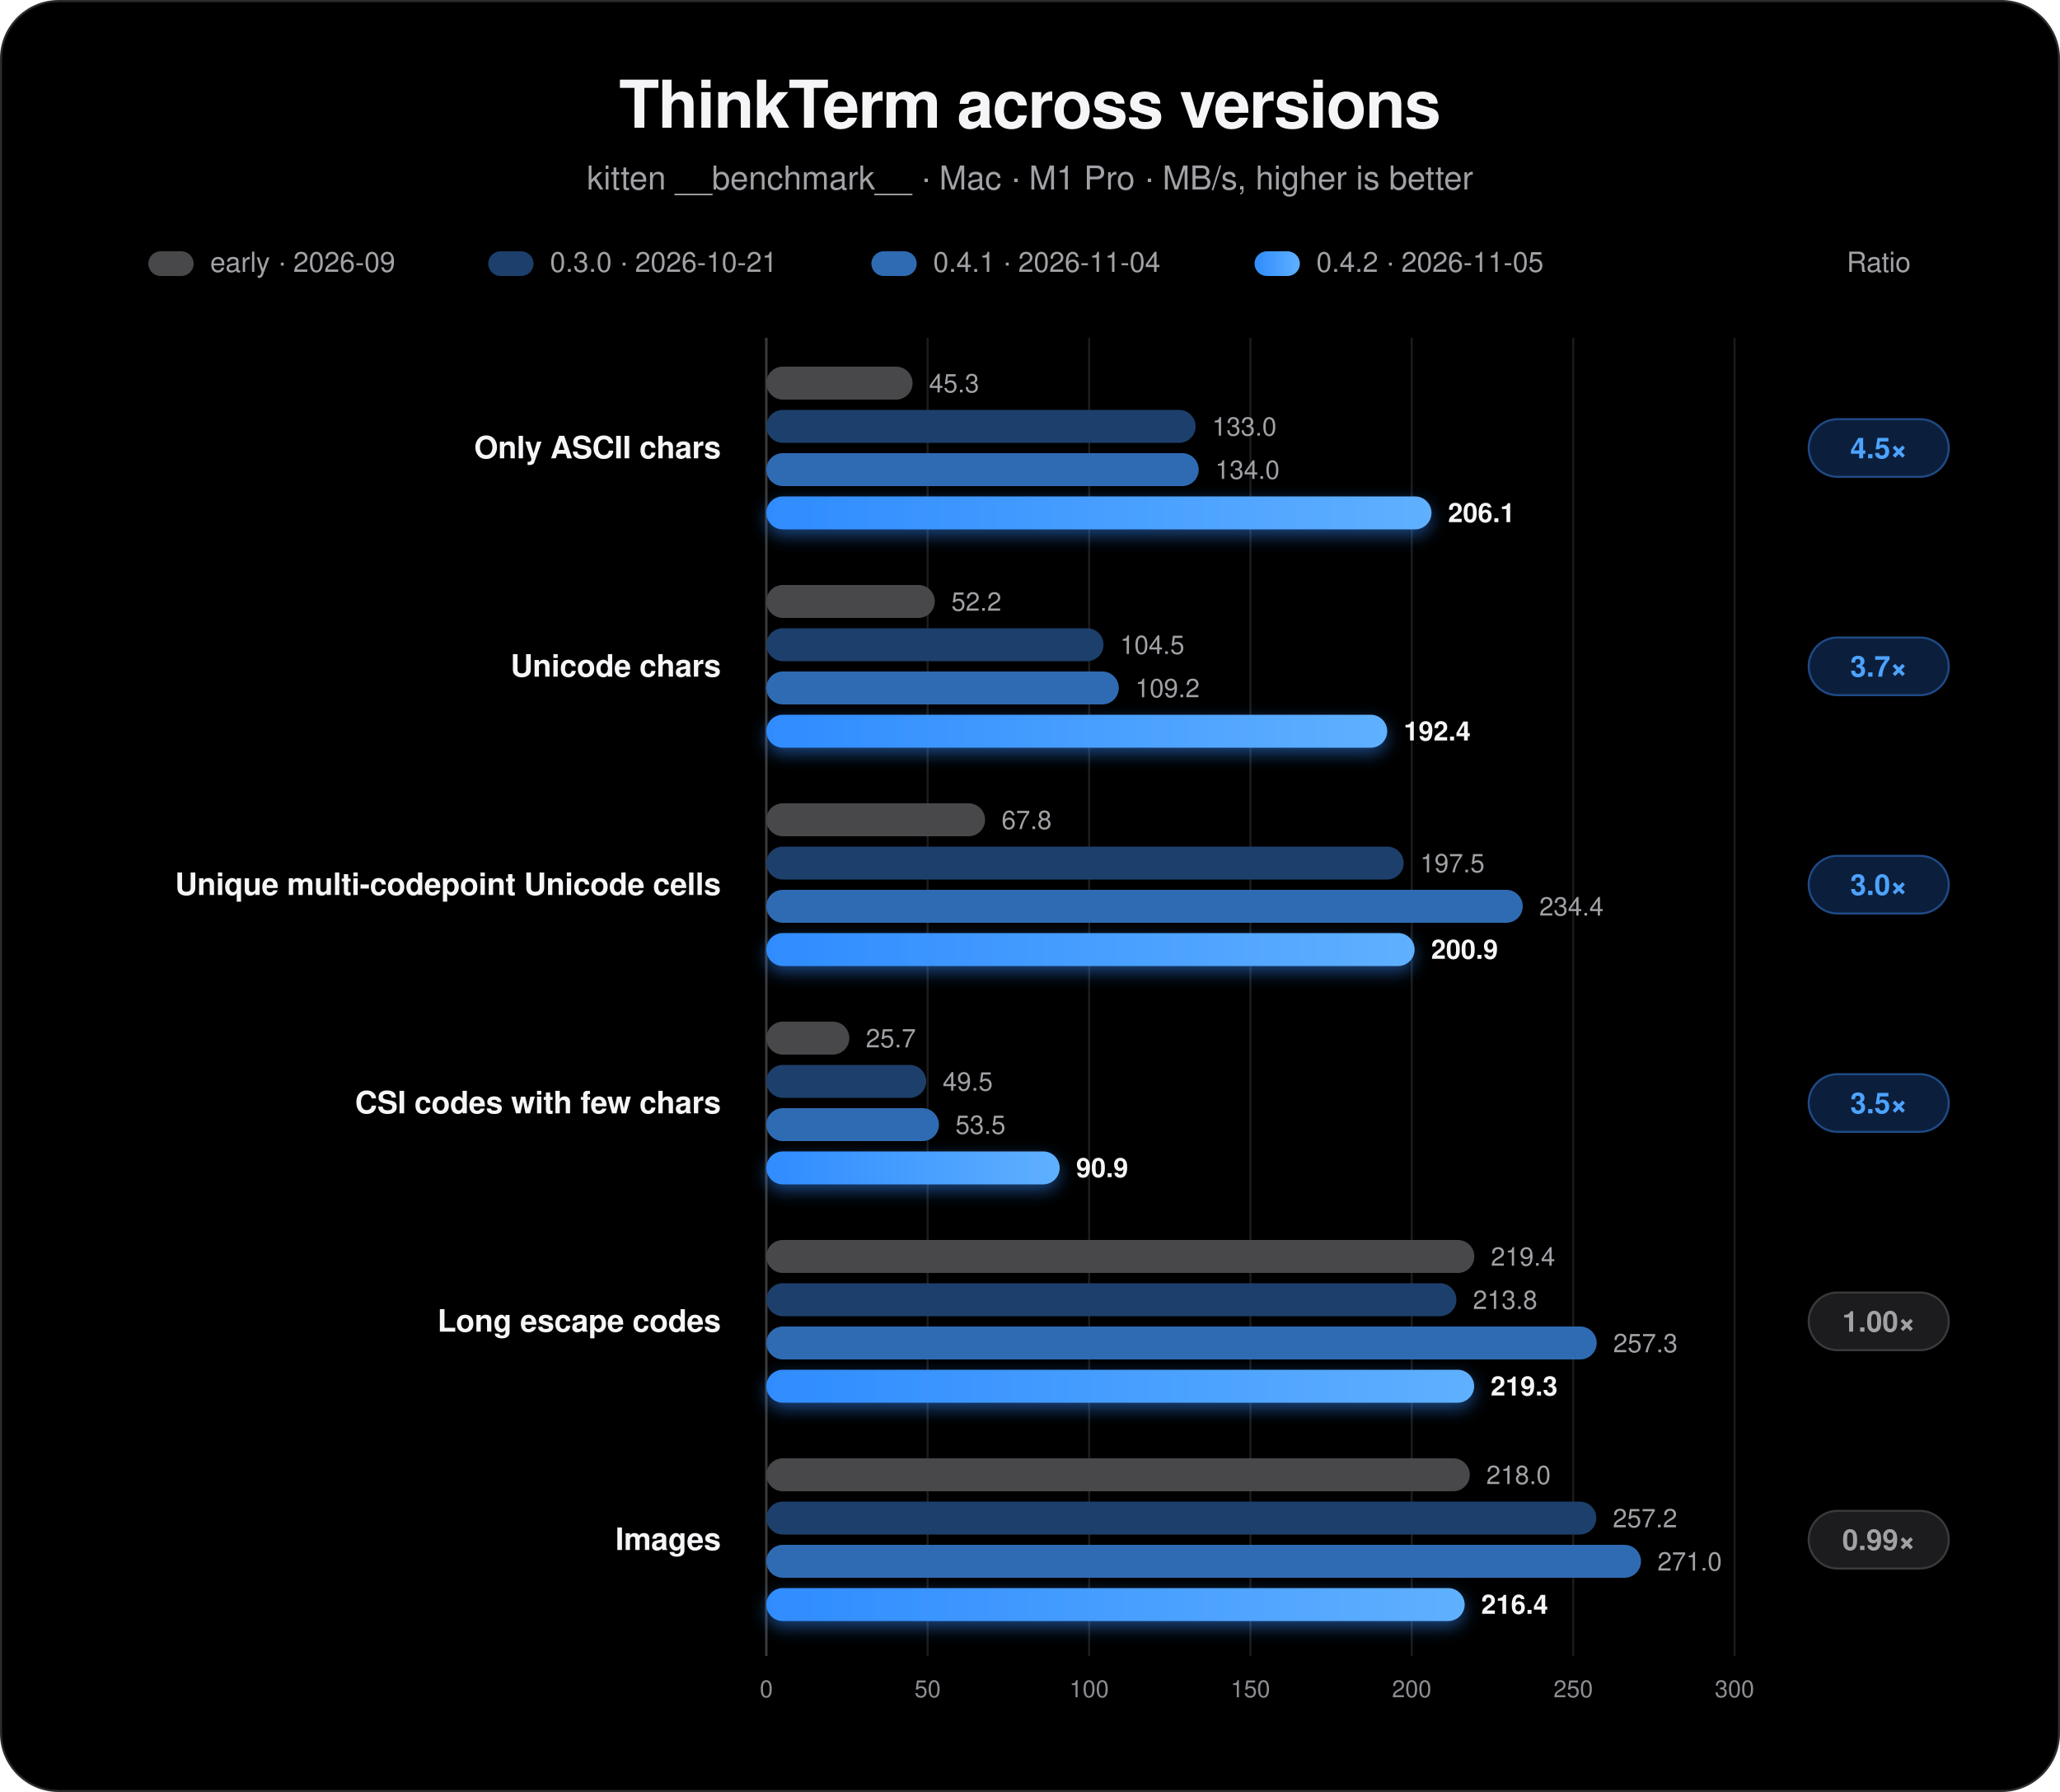
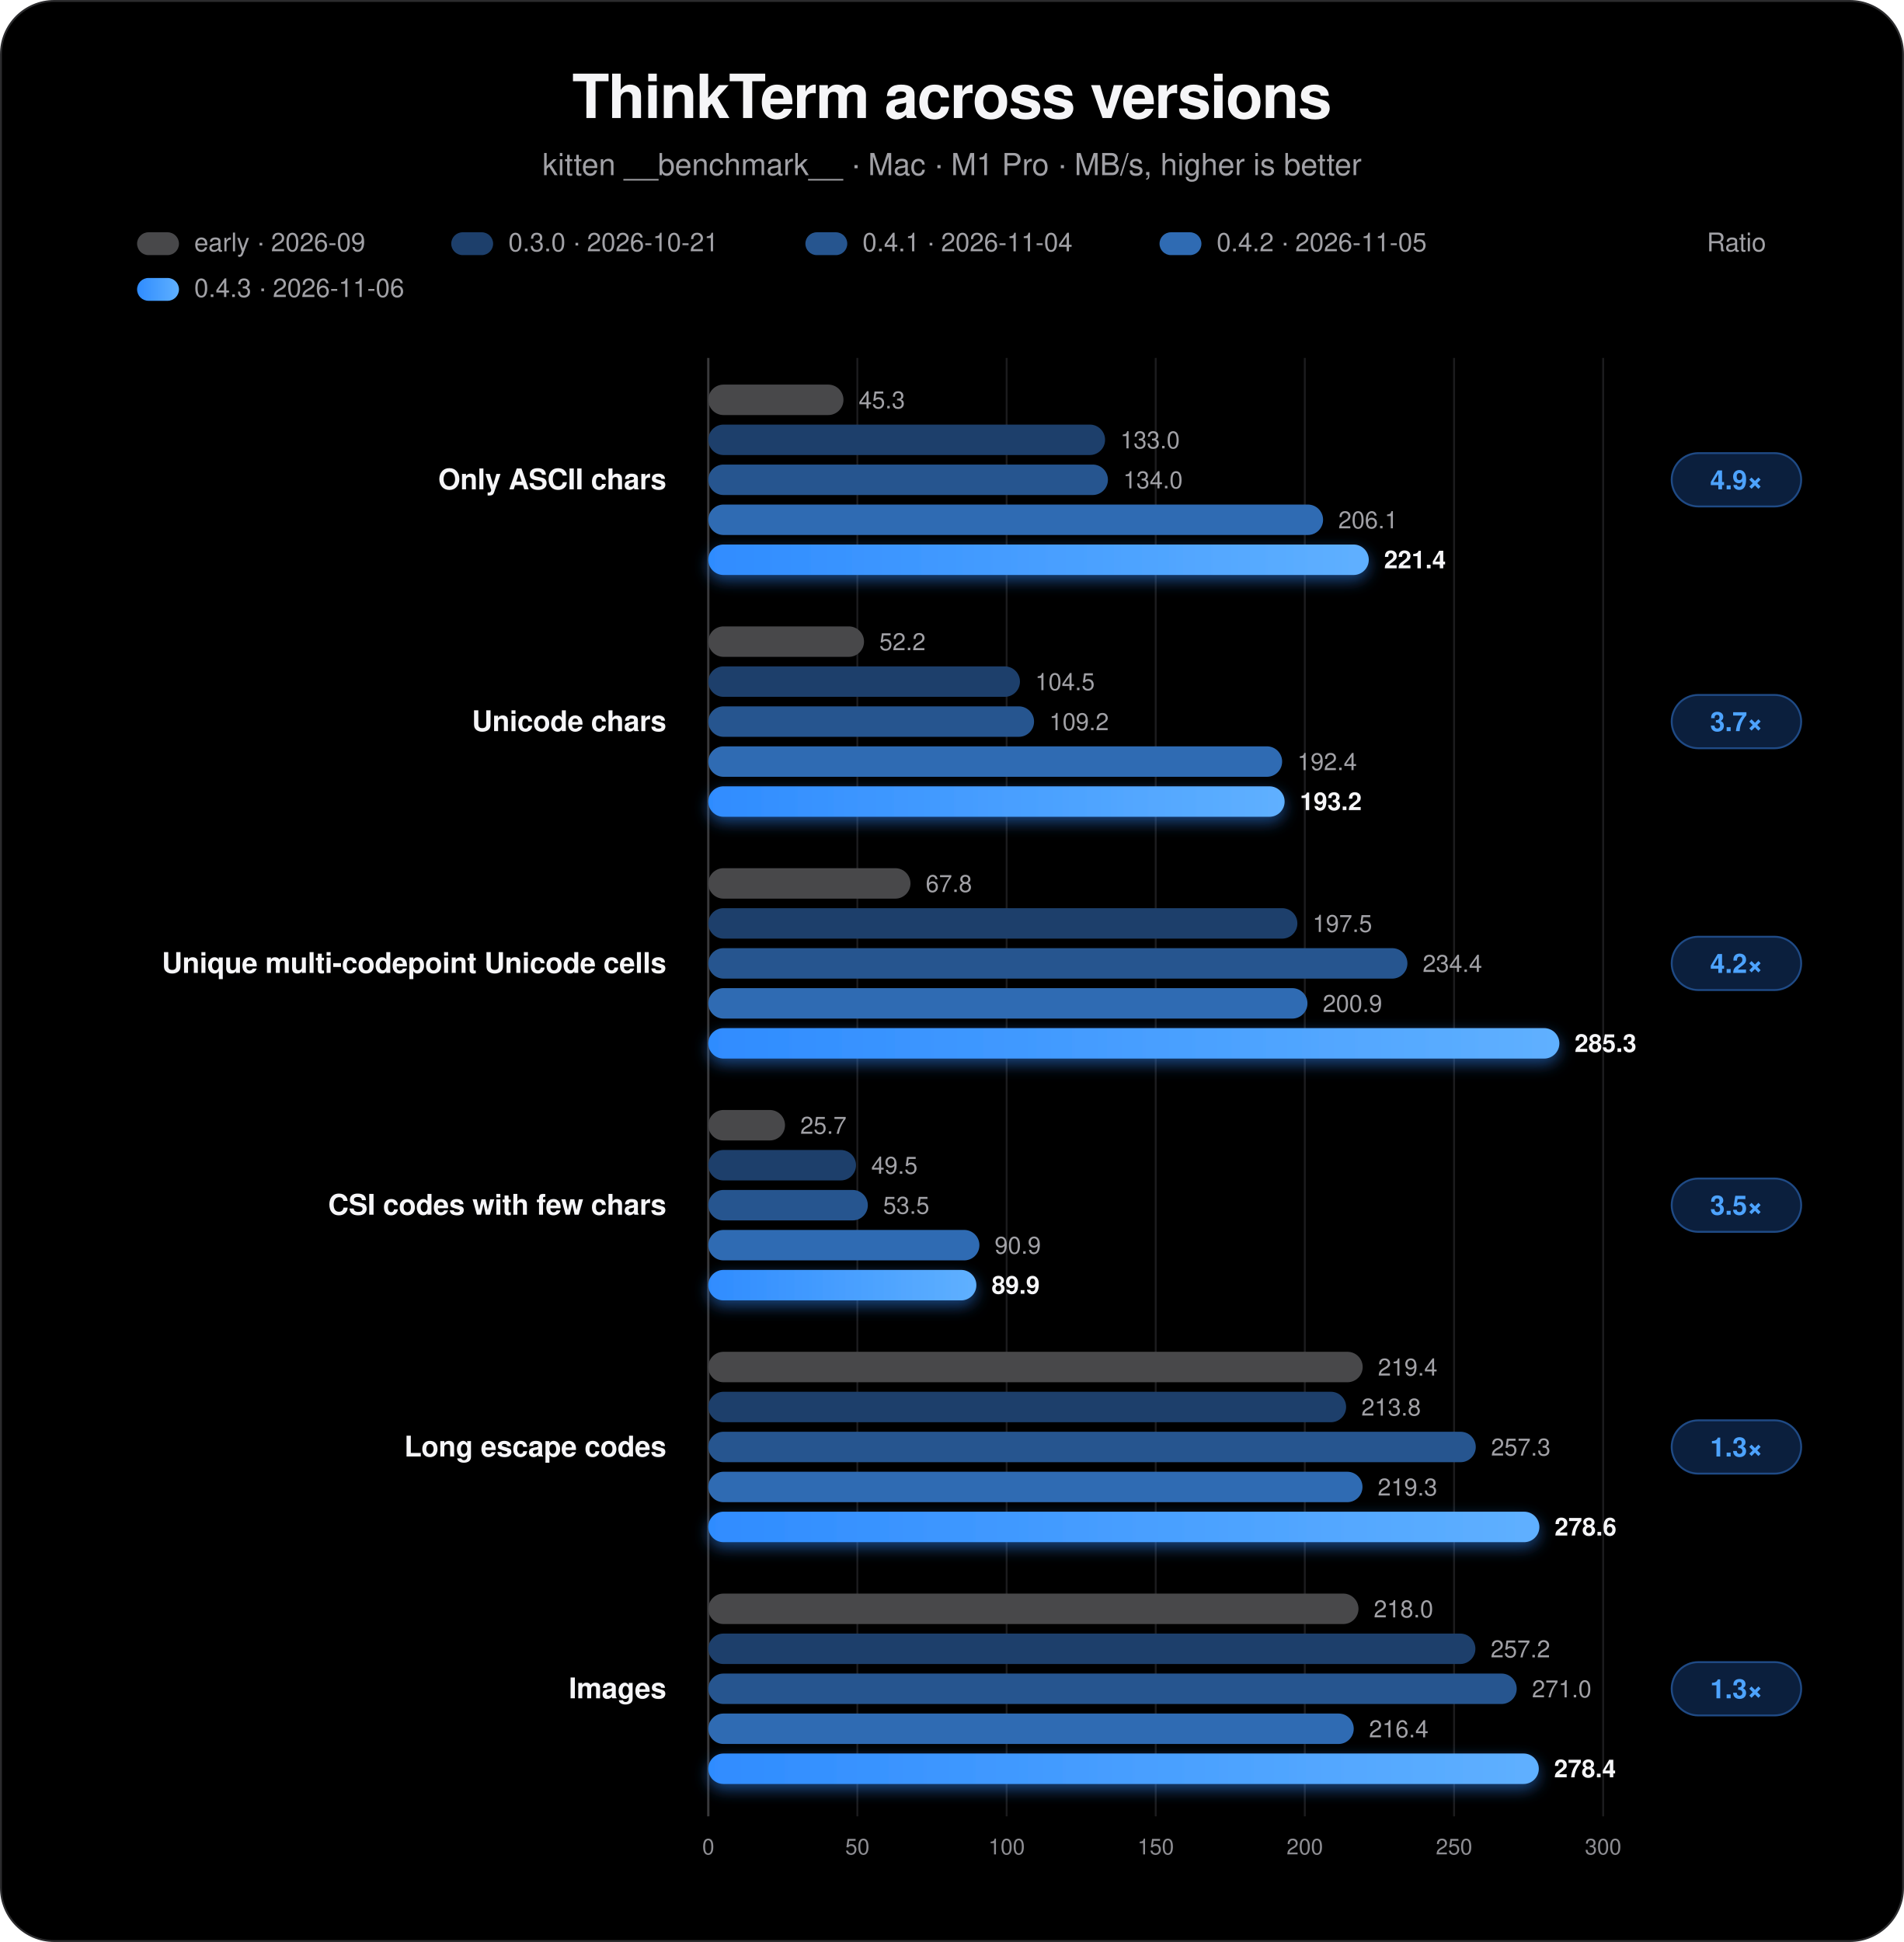
- <svg xmlns="http://www.w3.org/2000/svg" viewBox="0 0 1000 870" width="1000" height="870" role="img" aria-labelledby="t d">
+ <svg xmlns="http://www.w3.org/2000/svg" viewBox="0 0 1000 1020" width="1000" height="1020" role="img" aria-labelledby="t d">
  <defs>
    <linearGradient id="ours" x1="0" y1="0" x2="1" y2="0">
      <stop offset="0" stop-color="#2f8cff" />
      <stop offset="1" stop-color="#5fb0ff" />
    </linearGradient>
    <filter id="glow" x="-10%" y="-80%" width="120%" height="300%">
      <feDropShadow dx="0" dy="3" stdDeviation="4" flood-color="#2f8cff" flood-opacity="0.5" />
    </filter>
  </defs>
  <style>
text { font-family: -apple-system, BlinkMacSystemFont, 'SF Pro Display', 'SF Pro Text', 'Segoe UI', 'Helvetica Neue', Helvetica, Arial, sans-serif; fill: #f5f5f7; }
.headline { font-size: 32px; font-weight: 700; letter-spacing: -0.6px; }
.subhead { font-size: 16px; fill: #a1a1a6; }
.label { font-size: 15px; font-weight: 600; letter-spacing: -0.1px; }
.legend { font-size: 13.5px; font-weight: 500; fill: #a1a1a6; }
.val-ours { font-size: 13px; font-weight: 700; }
.val-theirs { font-size: 12.5px; font-weight: 500; fill: #a1a1a6; }
.tick { font-size: 11.5px; fill: #8e8e93; }
.caption { font-size: 13px; font-weight: 500; fill: #8e8e93; }
.grid { stroke: #1c1c1e; stroke-width: 1; }
.axis { stroke: #3a3a3c; stroke-width: 1.2; }
.ours { fill: url(#ours); }
.ours-bar { fill: url(#ours); filter: url(#glow); }
.theirs { fill: #48484a; }
.mid0 { fill: #1d3f6b; }
- .mid1 { fill: #2f6bb3; }
+ .mid1 { fill: #26558f; }
+ .mid2 { fill: #2f6bb3; }
.win { fill: #0b1f3d; stroke: #1f4a85; }
.win-t { font-size: 14px; font-weight: 700; fill: #4da3ff; }
.even { fill: #1c1c1e; stroke: #3a3a3c; }
.even-t { font-size: 14px; font-weight: 700; fill: #a1a1a6; }
</style>
-   <rect x="0.5" y="0.5" width="999" height="869" rx="28" fill="#000000" stroke="#2c2c2e" />
+   <rect x="0.5" y="0.5" width="999" height="1019" rx="28" fill="#000000" stroke="#2c2c2e" />
  <text x="500" y="62" class="headline" text-anchor="middle">ThinkTerm across versions</text>
  <text x="500" y="92" class="subhead" text-anchor="middle">kitten __benchmark__ · Mac · M1 Pro · MB/s, higher is better</text>
  <rect x="72" y="122" width="22" height="12" rx="6" class="theirs" />
  <text x="102" y="132" class="legend">early · 2026-09</text>
  <rect x="237" y="122" width="22" height="12" rx="6" class="mid0" />
  <text x="267" y="132" class="legend">0.3.0 · 2026-10-21</text>
  <rect x="423" y="122" width="22" height="12" rx="6" class="mid1" />
  <text x="453" y="132" class="legend">0.4.1 · 2026-11-04</text>
-   <rect x="609" y="122" width="22" height="12" rx="6" class="ours" />
+   <rect x="609" y="122" width="22" height="12" rx="6" class="mid2" />
  <text x="639" y="132" class="legend">0.4.2 · 2026-11-05</text>
+   <rect x="72" y="146" width="22" height="12" rx="6" class="ours" />
+   <text x="102" y="156" class="legend">0.4.3 · 2026-11-06</text>
  <text x="912" y="132" class="legend" text-anchor="middle">Ratio</text>
-   <line x1="450.3" y1="164" x2="450.3" y2="804" class="grid" />
-   <text x="450.3" y="824" class="tick" text-anchor="middle">50</text>
-   <line x1="528.7" y1="164" x2="528.7" y2="804" class="grid" />
-   <text x="528.7" y="824" class="tick" text-anchor="middle">100</text>
-   <line x1="607.0" y1="164" x2="607.0" y2="804" class="grid" />
-   <text x="607.0" y="824" class="tick" text-anchor="middle">150</text>
-   <line x1="685.3" y1="164" x2="685.3" y2="804" class="grid" />
-   <text x="685.3" y="824" class="tick" text-anchor="middle">200</text>
-   <line x1="763.7" y1="164" x2="763.7" y2="804" class="grid" />
-   <text x="763.7" y="824" class="tick" text-anchor="middle">250</text>
-   <line x1="842.0" y1="164" x2="842.0" y2="804" class="grid" />
-   <text x="842.0" y="824" class="tick" text-anchor="middle">300</text>
-   <line x1="372" y1="164" x2="372" y2="804" class="axis" />
-   <text x="372" y="824" class="tick" text-anchor="middle">0</text>
-   <text x="350" y="222.5" class="label" text-anchor="end">Only ASCII chars</text>
-   <rect x="372" y="178" width="71.0" height="16" rx="8.0" class="theirs" />
-   <text x="451.0" y="190.5" class="val-theirs">45.3</text>
-   <rect x="372" y="199" width="208.4" height="16" rx="8.0" class="mid0" />
-   <text x="588.4" y="211.5" class="val-theirs">133.0</text>
-   <rect x="372" y="220" width="209.9" height="16" rx="8.0" class="mid1" />
-   <text x="589.9" y="232.5" class="val-theirs">134.0</text>
-   <rect x="372" y="241" width="322.9" height="16" rx="8.0" class="ours-bar" />
-   <text x="702.9" y="253.5" class="val-ours">206.1</text>
-   <rect x="878" y="203.5" width="68" height="28" rx="14" class="win" />
-   <text x="912" y="222.5" class="win-t" text-anchor="middle">4.5×</text>
-   <text x="350" y="328.5" class="label" text-anchor="end">Unicode chars</text>
-   <rect x="372" y="284" width="81.8" height="16" rx="8.0" class="theirs" />
-   <text x="461.8" y="296.5" class="val-theirs">52.2</text>
-   <rect x="372" y="305" width="163.7" height="16" rx="8.0" class="mid0" />
-   <text x="543.7" y="317.5" class="val-theirs">104.5</text>
-   <rect x="372" y="326" width="171.1" height="16" rx="8.0" class="mid1" />
-   <text x="551.1" y="338.5" class="val-theirs">109.2</text>
-   <rect x="372" y="347" width="301.4" height="16" rx="8.0" class="ours-bar" />
-   <text x="681.4" y="359.5" class="val-ours">192.4</text>
-   <rect x="878" y="309.5" width="68" height="28" rx="14" class="win" />
-   <text x="912" y="328.5" class="win-t" text-anchor="middle">3.7×</text>
-   <text x="350" y="434.5" class="label" text-anchor="end">Unique multi-codepoint Unicode cells</text>
-   <rect x="372" y="390" width="106.2" height="16" rx="8.0" class="theirs" />
-   <text x="486.2" y="402.5" class="val-theirs">67.8</text>
-   <rect x="372" y="411" width="309.4" height="16" rx="8.0" class="mid0" />
-   <text x="689.4" y="423.5" class="val-theirs">197.5</text>
-   <rect x="372" y="432" width="367.2" height="16" rx="8.0" class="mid1" />
-   <text x="747.2" y="444.5" class="val-theirs">234.4</text>
-   <rect x="372" y="453" width="314.7" height="16" rx="8.0" class="ours-bar" />
-   <text x="694.7" y="465.5" class="val-ours">200.9</text>
-   <rect x="878" y="415.5" width="68" height="28" rx="14" class="win" />
-   <text x="912" y="434.5" class="win-t" text-anchor="middle">3.0×</text>
-   <text x="350" y="540.5" class="label" text-anchor="end">CSI codes with few chars</text>
-   <rect x="372" y="496" width="40.3" height="16" rx="8.0" class="theirs" />
-   <text x="420.3" y="508.5" class="val-theirs">25.7</text>
-   <rect x="372" y="517" width="77.6" height="16" rx="8.0" class="mid0" />
-   <text x="457.6" y="529.5" class="val-theirs">49.5</text>
-   <rect x="372" y="538" width="83.8" height="16" rx="8.0" class="mid1" />
-   <text x="463.8" y="550.5" class="val-theirs">53.5</text>
-   <rect x="372" y="559" width="142.4" height="16" rx="8.0" class="ours-bar" />
-   <text x="522.4" y="571.5" class="val-ours">90.9</text>
-   <rect x="878" y="521.5" width="68" height="28" rx="14" class="win" />
-   <text x="912" y="540.5" class="win-t" text-anchor="middle">3.5×</text>
-   <text x="350" y="646.5" class="label" text-anchor="end">Long escape codes</text>
-   <rect x="372" y="602" width="343.7" height="16" rx="8.0" class="theirs" />
-   <text x="723.7" y="614.5" class="val-theirs">219.4</text>
-   <rect x="372" y="623" width="335.0" height="16" rx="8.0" class="mid0" />
-   <text x="715.0" y="635.5" class="val-theirs">213.8</text>
-   <rect x="372" y="644" width="403.1" height="16" rx="8.0" class="mid1" />
-   <text x="783.1" y="656.5" class="val-theirs">257.3</text>
-   <rect x="372" y="665" width="343.6" height="16" rx="8.0" class="ours-bar" />
-   <text x="723.6" y="677.5" class="val-ours">219.3</text>
-   <rect x="878" y="627.5" width="68" height="28" rx="14" class="even" />
-   <text x="912" y="646.5" class="even-t" text-anchor="middle">1.00×</text>
-   <text x="350" y="752.5" class="label" text-anchor="end">Images</text>
-   <rect x="372" y="708" width="341.5" height="16" rx="8.0" class="theirs" />
-   <text x="721.5" y="720.5" class="val-theirs">218.0</text>
-   <rect x="372" y="729" width="402.9" height="16" rx="8.0" class="mid0" />
-   <text x="782.9" y="741.5" class="val-theirs">257.2</text>
-   <rect x="372" y="750" width="424.6" height="16" rx="8.0" class="mid1" />
-   <text x="804.6" y="762.5" class="val-theirs">271.0</text>
-   <rect x="372" y="771" width="339.0" height="16" rx="8.0" class="ours-bar" />
-   <text x="719.0" y="783.5" class="val-ours">216.4</text>
-   <rect x="878" y="733.5" width="68" height="28" rx="14" class="even" />
-   <text x="912" y="752.5" class="even-t" text-anchor="middle">0.99×</text>
+   <line x1="450.3" y1="188" x2="450.3" y2="954" class="grid" />
+   <text x="450.3" y="974" class="tick" text-anchor="middle">50</text>
+   <line x1="528.7" y1="188" x2="528.7" y2="954" class="grid" />
+   <text x="528.7" y="974" class="tick" text-anchor="middle">100</text>
+   <line x1="607.0" y1="188" x2="607.0" y2="954" class="grid" />
+   <text x="607.0" y="974" class="tick" text-anchor="middle">150</text>
+   <line x1="685.3" y1="188" x2="685.3" y2="954" class="grid" />
+   <text x="685.3" y="974" class="tick" text-anchor="middle">200</text>
+   <line x1="763.7" y1="188" x2="763.7" y2="954" class="grid" />
+   <text x="763.7" y="974" class="tick" text-anchor="middle">250</text>
+   <line x1="842.0" y1="188" x2="842.0" y2="954" class="grid" />
+   <text x="842.0" y="974" class="tick" text-anchor="middle">300</text>
+   <line x1="372" y1="188" x2="372" y2="954" class="axis" />
+   <text x="372" y="974" class="tick" text-anchor="middle">0</text>
+   <text x="350" y="257.0" class="label" text-anchor="end">Only ASCII chars</text>
+   <rect x="372" y="202" width="71.0" height="16" rx="8.0" class="theirs" />
+   <text x="451.0" y="214.5" class="val-theirs">45.3</text>
+   <rect x="372" y="223" width="208.4" height="16" rx="8.0" class="mid0" />
+   <text x="588.4" y="235.5" class="val-theirs">133.0</text>
+   <rect x="372" y="244" width="209.9" height="16" rx="8.0" class="mid1" />
+   <text x="589.9" y="256.5" class="val-theirs">134.0</text>
+   <rect x="372" y="265" width="322.9" height="16" rx="8.0" class="mid2" />
+   <text x="702.9" y="277.5" class="val-theirs">206.1</text>
+   <rect x="372" y="286" width="346.9" height="16" rx="8.0" class="ours-bar" />
+   <text x="726.9" y="298.5" class="val-ours">221.4</text>
+   <rect x="878" y="238.0" width="68" height="28" rx="14" class="win" />
+   <text x="912" y="257.0" class="win-t" text-anchor="middle">4.9×</text>
+   <text x="350" y="384.0" class="label" text-anchor="end">Unicode chars</text>
+   <rect x="372" y="329" width="81.8" height="16" rx="8.0" class="theirs" />
+   <text x="461.8" y="341.5" class="val-theirs">52.2</text>
+   <rect x="372" y="350" width="163.7" height="16" rx="8.0" class="mid0" />
+   <text x="543.7" y="362.5" class="val-theirs">104.5</text>
+   <rect x="372" y="371" width="171.1" height="16" rx="8.0" class="mid1" />
+   <text x="551.1" y="383.5" class="val-theirs">109.2</text>
+   <rect x="372" y="392" width="301.4" height="16" rx="8.0" class="mid2" />
+   <text x="681.4" y="404.5" class="val-theirs">192.4</text>
+   <rect x="372" y="413" width="302.7" height="16" rx="8.0" class="ours-bar" />
+   <text x="682.7" y="425.5" class="val-ours">193.2</text>
+   <rect x="878" y="365.0" width="68" height="28" rx="14" class="win" />
+   <text x="912" y="384.0" class="win-t" text-anchor="middle">3.7×</text>
+   <text x="350" y="511.0" class="label" text-anchor="end">Unique multi-codepoint Unicode cells</text>
+   <rect x="372" y="456" width="106.2" height="16" rx="8.0" class="theirs" />
+   <text x="486.2" y="468.5" class="val-theirs">67.8</text>
+   <rect x="372" y="477" width="309.4" height="16" rx="8.0" class="mid0" />
+   <text x="689.4" y="489.5" class="val-theirs">197.5</text>
+   <rect x="372" y="498" width="367.2" height="16" rx="8.0" class="mid1" />
+   <text x="747.2" y="510.5" class="val-theirs">234.4</text>
+   <rect x="372" y="519" width="314.7" height="16" rx="8.0" class="mid2" />
+   <text x="694.7" y="531.5" class="val-theirs">200.9</text>
+   <rect x="372" y="540" width="447.0" height="16" rx="8.0" class="ours-bar" />
+   <text x="827.0" y="552.5" class="val-ours">285.3</text>
+   <rect x="878" y="492.0" width="68" height="28" rx="14" class="win" />
+   <text x="912" y="511.0" class="win-t" text-anchor="middle">4.2×</text>
+   <text x="350" y="638.0" class="label" text-anchor="end">CSI codes with few chars</text>
+   <rect x="372" y="583" width="40.3" height="16" rx="8.0" class="theirs" />
+   <text x="420.3" y="595.5" class="val-theirs">25.7</text>
+   <rect x="372" y="604" width="77.6" height="16" rx="8.0" class="mid0" />
+   <text x="457.6" y="616.5" class="val-theirs">49.5</text>
+   <rect x="372" y="625" width="83.8" height="16" rx="8.0" class="mid1" />
+   <text x="463.8" y="637.5" class="val-theirs">53.5</text>
+   <rect x="372" y="646" width="142.4" height="16" rx="8.0" class="mid2" />
+   <text x="522.4" y="658.5" class="val-theirs">90.9</text>
+   <rect x="372" y="667" width="140.8" height="16" rx="8.0" class="ours-bar" />
+   <text x="520.8" y="679.5" class="val-ours">89.9</text>
+   <rect x="878" y="619.0" width="68" height="28" rx="14" class="win" />
+   <text x="912" y="638.0" class="win-t" text-anchor="middle">3.5×</text>
+   <text x="350" y="765.0" class="label" text-anchor="end">Long escape codes</text>
+   <rect x="372" y="710" width="343.7" height="16" rx="8.0" class="theirs" />
+   <text x="723.7" y="722.5" class="val-theirs">219.4</text>
+   <rect x="372" y="731" width="335.0" height="16" rx="8.0" class="mid0" />
+   <text x="715.0" y="743.5" class="val-theirs">213.8</text>
+   <rect x="372" y="752" width="403.1" height="16" rx="8.0" class="mid1" />
+   <text x="783.1" y="764.5" class="val-theirs">257.3</text>
+   <rect x="372" y="773" width="343.6" height="16" rx="8.0" class="mid2" />
+   <text x="723.6" y="785.5" class="val-theirs">219.3</text>
+   <rect x="372" y="794" width="436.5" height="16" rx="8.0" class="ours-bar" />
+   <text x="816.5" y="806.5" class="val-ours">278.6</text>
+   <rect x="878" y="746.0" width="68" height="28" rx="14" class="win" />
+   <text x="912" y="765.0" class="win-t" text-anchor="middle">1.3×</text>
+   <text x="350" y="892.0" class="label" text-anchor="end">Images</text>
+   <rect x="372" y="837" width="341.5" height="16" rx="8.0" class="theirs" />
+   <text x="721.5" y="849.5" class="val-theirs">218.0</text>
+   <rect x="372" y="858" width="402.9" height="16" rx="8.0" class="mid0" />
+   <text x="782.9" y="870.5" class="val-theirs">257.2</text>
+   <rect x="372" y="879" width="424.6" height="16" rx="8.0" class="mid1" />
+   <text x="804.6" y="891.5" class="val-theirs">271.0</text>
+   <rect x="372" y="900" width="339.0" height="16" rx="8.0" class="mid2" />
+   <text x="719.0" y="912.5" class="val-theirs">216.4</text>
+   <rect x="372" y="921" width="436.2" height="16" rx="8.0" class="ours-bar" />
+   <text x="816.2" y="933.5" class="val-ours">278.4</text>
+   <rect x="878" y="873.0" width="68" height="28" rx="14" class="win" />
+   <text x="912" y="892.0" class="win-t" text-anchor="middle">1.3×</text>
</svg>
